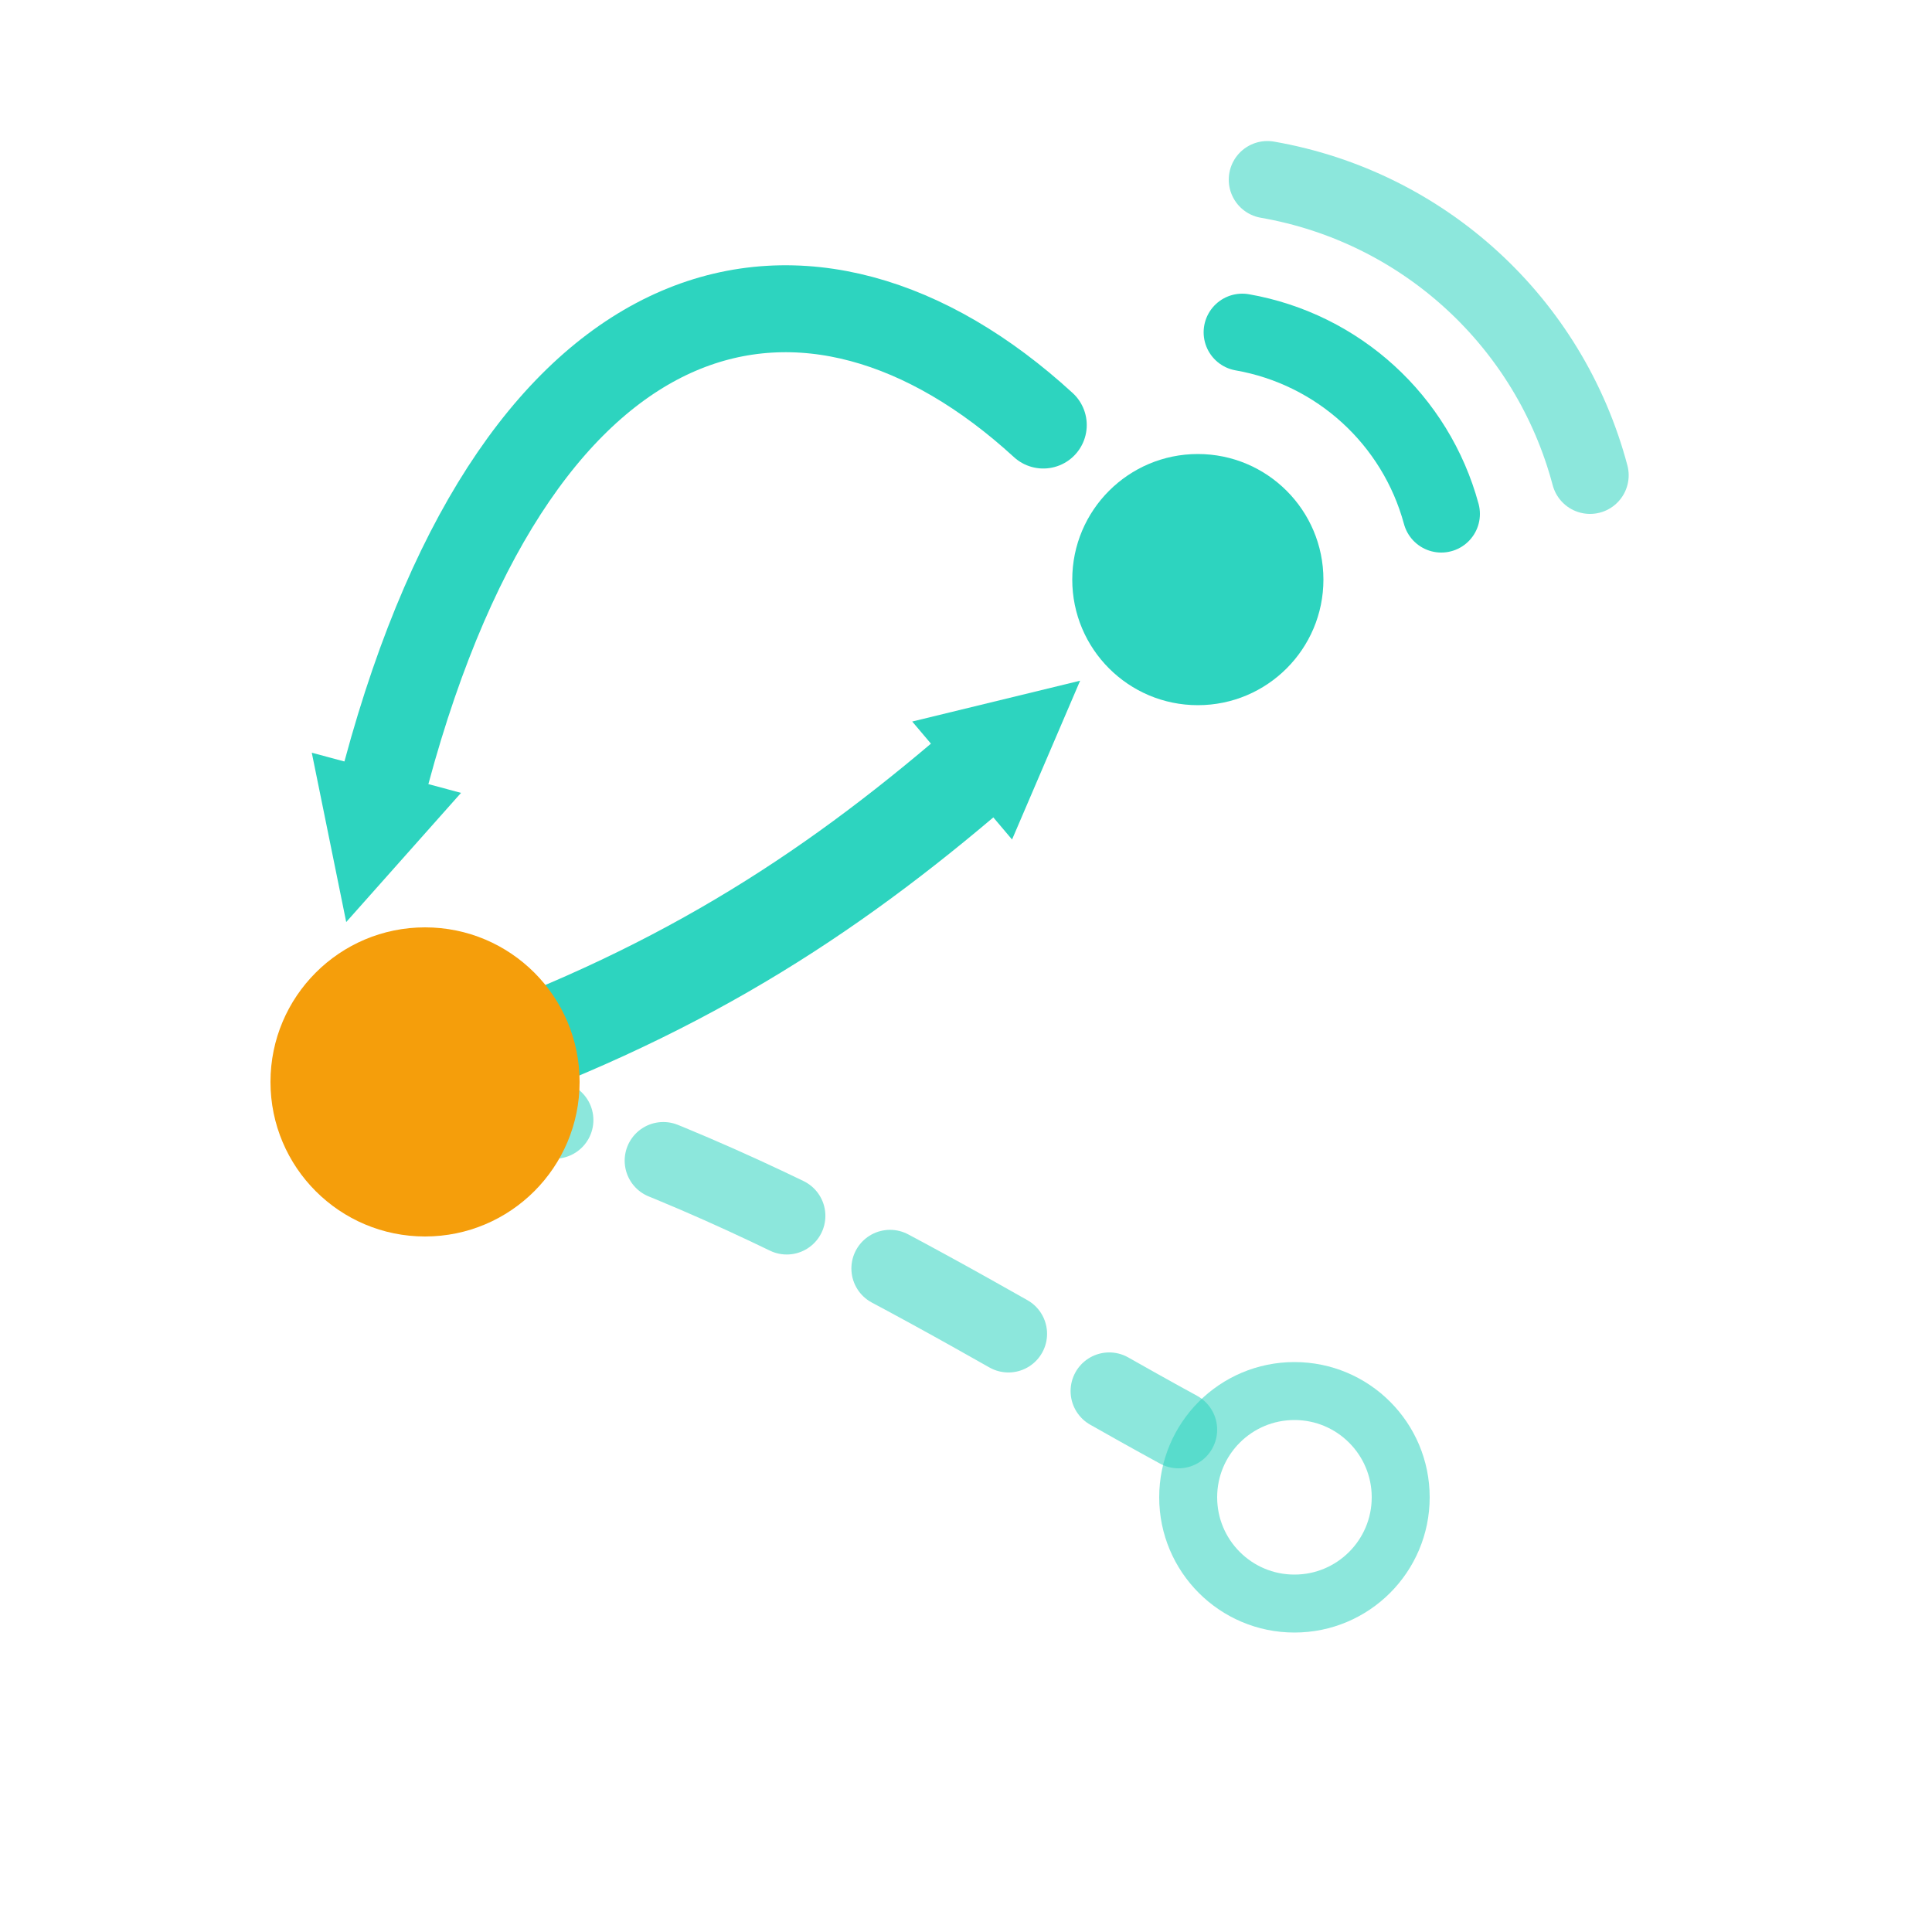
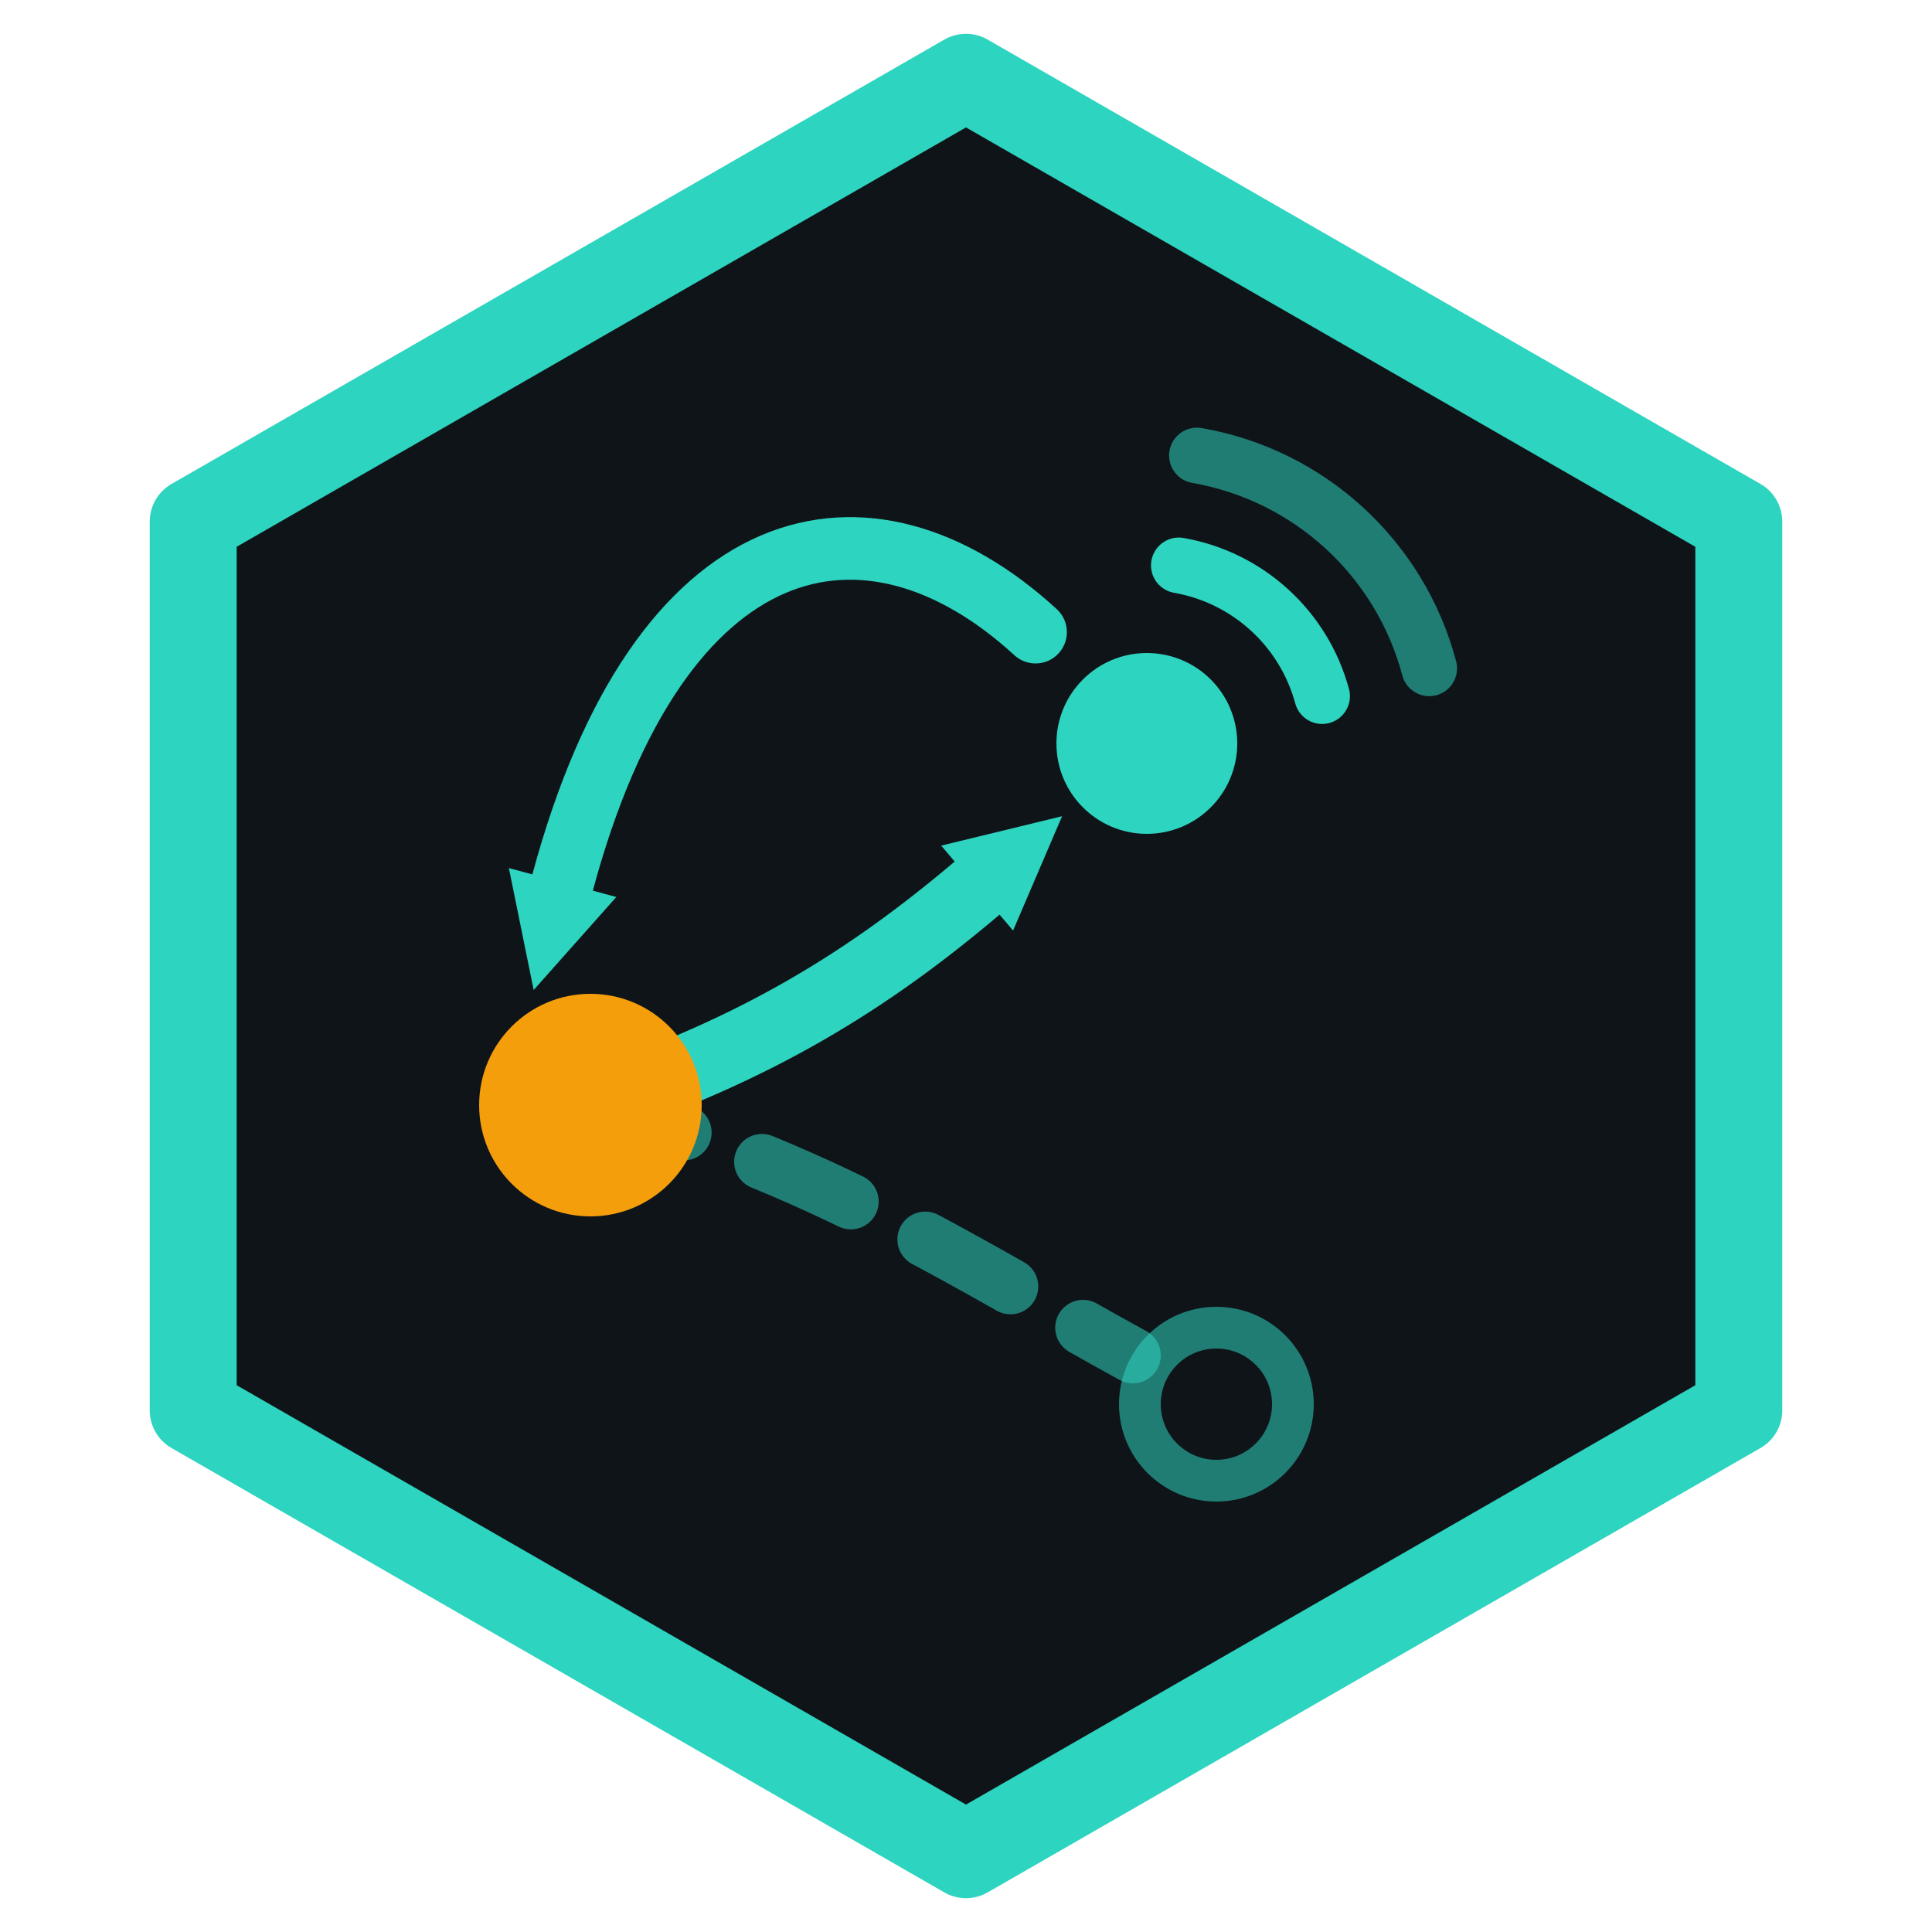
<svg xmlns="http://www.w3.org/2000/svg" viewBox="0 0 100 100" role="img" aria-label="LAN Lab">
  <defs>
    <marker id="ax" markerUnits="userSpaceOnUse" markerWidth="9" markerHeight="9" refX="0" refY="4" orient="auto">
      <path d="M0,0 L8,4 L0,8 Z" fill="#2dd4bf" />
    </marker>
  </defs>
-   <path d="M 22 56 C 38 60 50 68 61 74" fill="none" stroke="#2dd4bf" stroke-width="4" stroke-linecap="round" stroke-dasharray="7 6" opacity="0.55" />
-   <circle cx="67" cy="77.5" r="5.5" fill="none" stroke="#2dd4bf" stroke-width="3" opacity="0.55" />
-   <path d="M 22 56 C 34 52 42 47 49.8 40.4" fill="none" stroke="#2dd4bf" stroke-width="5" stroke-linecap="round" marker-end="url(#ax)" />
-   <g fill="none" stroke="#2dd4bf" stroke-width="4" stroke-linecap="round">
-     <path d="M 74.6 26.6 A 13 13 0 0 0 64.3 17.2" />
-     <path d="M 82.3 24.6 A 21 21 0 0 0 65.6 9.3" opacity="0.55" />
+   <polygon points="50,4 90,27 90,73 50,96 10,73 10,27" fill="#0f1419" stroke="#2dd4bf" stroke-width="4.5" stroke-linejoin="round" />
+   <g transform="translate(50 50) scale(0.72) translate(-49 -46)">
+     <path d="M 22 56 C 38 60 50 68 61 74" fill="none" stroke="#2dd4bf" stroke-width="4" stroke-linecap="round" stroke-dasharray="7 6" opacity="0.55" />
+     <circle cx="67" cy="77.5" r="5.5" fill="none" stroke="#2dd4bf" stroke-width="3" opacity="0.55" />
+     <path d="M 22 56 C 34 52 42 47 49.8 40.4" fill="none" stroke="#2dd4bf" stroke-width="5" stroke-linecap="round" marker-end="url(#ax)" />
+     <g fill="none" stroke="#2dd4bf" stroke-width="4" stroke-linecap="round">
+       <path d="M 74.6 26.6 A 13 13 0 0 0 64.3 17.2" />
+       <path d="M 82.3 24.6 A 21 21 0 0 0 65.6 9.3" opacity="0.55" />
+     </g>
+     <circle cx="62" cy="30" r="6.5" fill="#2dd4bf" />
+     <path d="M 54 22 C 42 11 27 14 20 40" fill="none" stroke="#2dd4bf" stroke-width="4.5" stroke-linecap="round" marker-end="url(#ax)" />
+     <circle cx="22" cy="56" r="8" fill="#f59e0b" />
  </g>
-   <circle cx="62" cy="30" r="6.5" fill="#2dd4bf" />
-   <path d="M 54 22 C 42 11 27 14 20 40" fill="none" stroke="#2dd4bf" stroke-width="4.5" stroke-linecap="round" marker-end="url(#ax)" />
-   <circle cx="22" cy="56" r="8" fill="#f59e0b" />
</svg>
